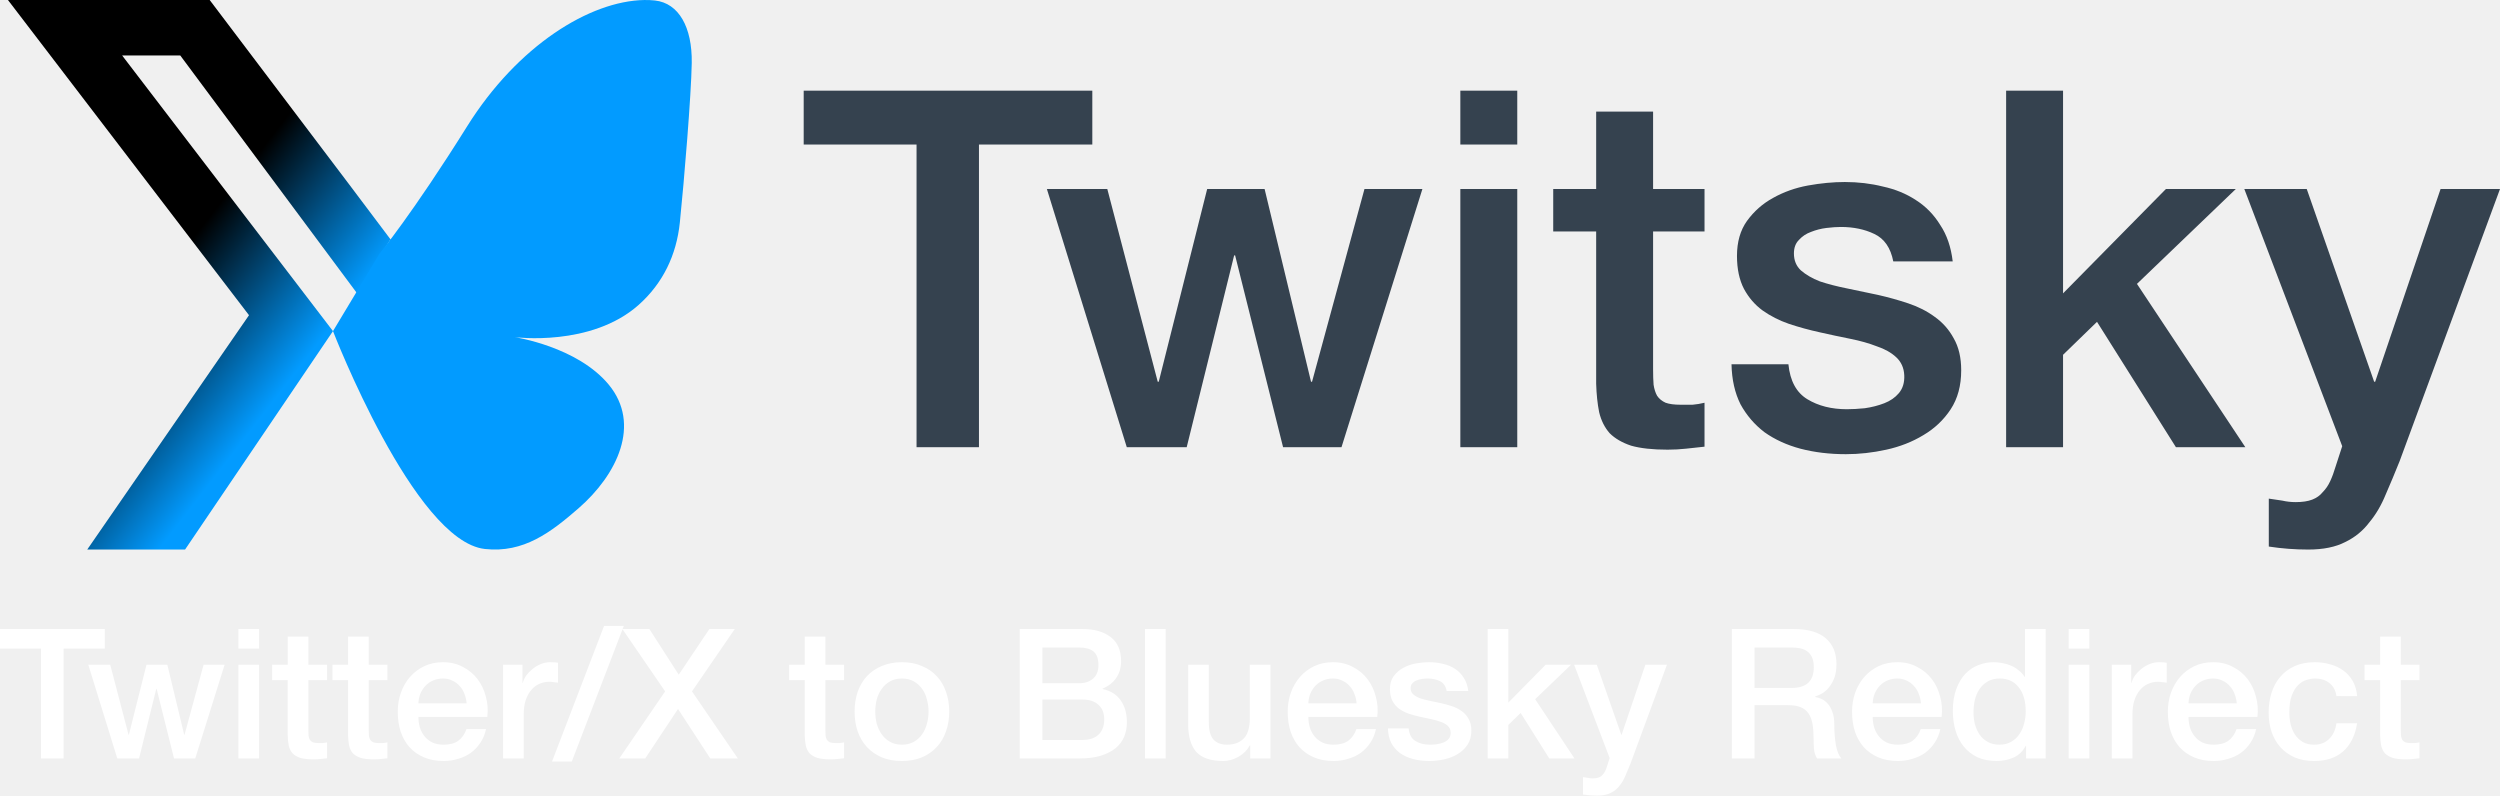
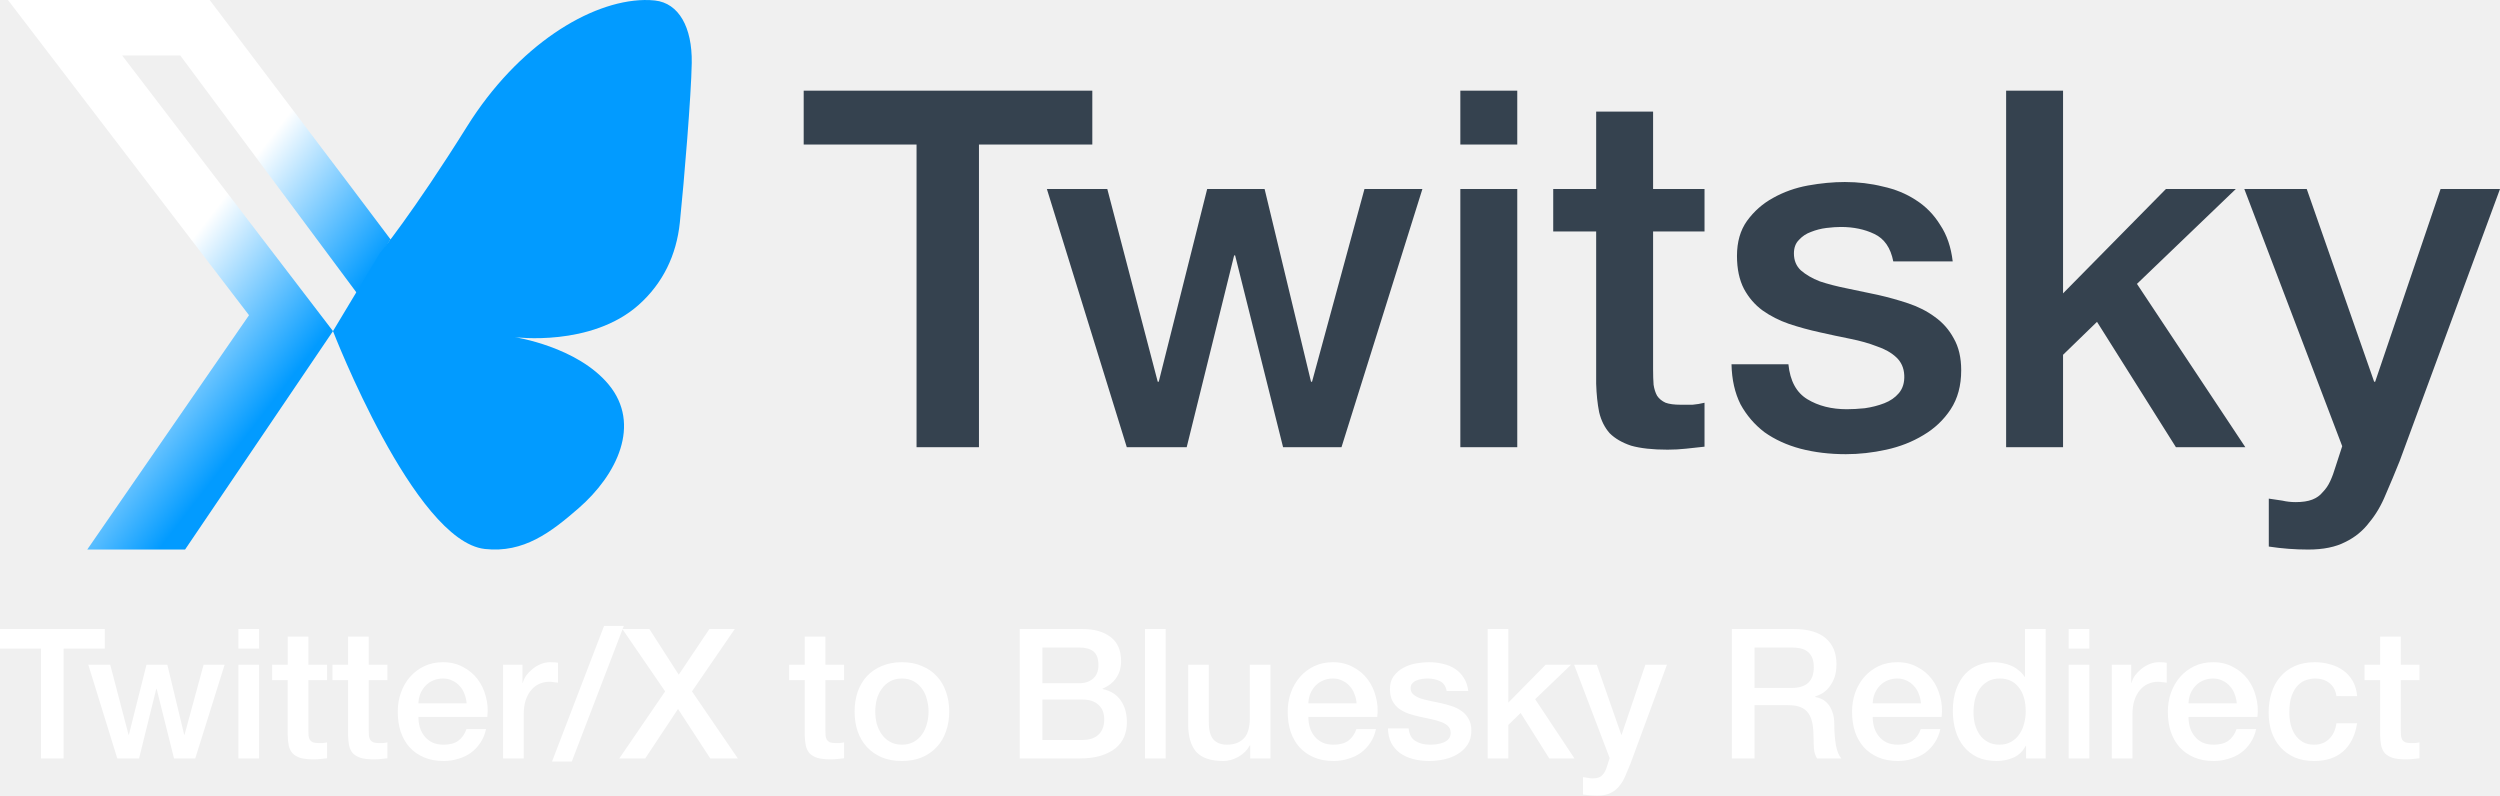
<svg xmlns="http://www.w3.org/2000/svg" xmlns:xlink="http://www.w3.org/1999/xlink" width="388.052mm" height="123.497mm" viewBox="0 0 388.052 123.497" version="1.1" id="svg1">
  <defs id="defs1">
    <linearGradient xlink:href="#linearGradient1" id="linearGradient2" x1="-22.198" y1="83.174" x2="-7.193" y2="94.744" gradientUnits="userSpaceOnUse" />
    <linearGradient id="linearGradient1">
-       <stop style="stop-color:#000000;stop-opacity:1;" offset="0" id="stop1" />
+       <stop style="stop-color:#ffffff;stop-opacity:1;" offset="0" id="stop1" />
      <stop style="stop-color:#029bff;stop-opacity:1;" offset="1" id="stop2" />
    </linearGradient>
  </defs>
  <g id="layer1" transform="translate(79.90417,-183.8854)">
    <g id="g2" transform="matrix(1.337166,0,0,1.337166,-14.90185,102.6685)" style="display:inline;fill:#029bff;fill-opacity:1">
      <path id="path2501" style="display:inline;fill:url(#linearGradient2);fill-opacity:1;stroke-width:3.431" d="M -47.689,60.738 -19.707,97.328 -38.485,124.53 h 11.356 L -9.96,99.174 -34.436,67.175 h 6.748 l 20.494,27.57 3.837,-6.106 1.31,1.524 -6.054,-8.046 -1.229,-1.625 -14.941,-19.753 z" />
      <path id="path1-2" style="display:inline;fill:#029bff;fill-opacity:1;stroke:none;stroke-width:0.066;stroke-linecap:butt;stroke-linejoin:miter;stroke-dasharray:none;stroke-opacity:1" d="M 26.179,60.74 C 19.883,60.849 11.498,65.995 5.613,75.403 -0.727,85.54 -4.543,90.162 -4.543,90.162 l -5.414,9.012 c 0,0 9.414,24.369 17.622,25.29 4.512,0.506 7.695,-1.957 10.859,-4.704 4.524,-3.926 7.311,-9.776 3.539,-14.358 -3.654,-4.438 -10.922,-5.525 -10.922,-5.525 0,0 8.863,1.165 14.381,-3.745 2.814,-2.504 4.392,-5.778 4.784,-9.565 0.503,-4.872 1.324,-14.841 1.381,-18.522 0.064,-4.161 -1.513,-6.942 -4.262,-7.248 -0.411,-0.046 -0.827,-0.065 -1.246,-0.057 z" />
    </g>
    <path style="font-size:292.952px;line-height:1;font-family:'Helvetica Neue';-inkscape-font-specification:'Helvetica Neue';letter-spacing:0px;word-spacing:0px;display:inline;fill:#35424f;stroke-width:10.381;stroke-linejoin:round;paint-order:stroke markers fill" d="m 44.845,197.954 h 44.801 v 8.371 h -17.595 v 46.971 H 62.363 V 206.325 H 44.845 Z m 37.748,15.27 h 9.379 l 7.829,29.919 h 0.155 l 7.518,-29.919 h 8.914 l 7.208,29.919 h 0.155 l 8.139,-29.919 h 8.991 l -12.557,40.073 h -9.069 l -7.441,-29.764 h -0.155 l -7.363,29.764 h -9.301 z m 64.178,-15.27 h 8.836 v 8.371 h -8.836 z m 0,15.27 h 8.836 v 40.073 h -8.836 z m 14.417,0 h 6.666 v -12.014 h 8.836 v 12.014 h 7.984 v 6.588 h -7.984 v 21.393 q 0,1.395 0.077,2.403 0.155,1.008 0.543,1.705 0.465,0.698 1.318,1.085 0.853,0.31 2.325,0.31 0.93,0 1.86,0 0.93,-0.077 1.86,-0.31 v 6.821 q -1.473,0.155 -2.868,0.31 -1.395,0.155 -2.868,0.155 -3.488,0 -5.658,-0.62 -2.093,-0.698 -3.333,-1.938 -1.163,-1.318 -1.628,-3.255 -0.388,-1.938 -0.465,-4.418 v -23.641 h -6.666 z m 36.507,27.206 q 0.388,3.876 2.945,5.426 2.558,1.55 6.123,1.55 1.24,0 2.79,-0.155 1.628,-0.233 3.023,-0.775 1.395,-0.543 2.248,-1.55 0.93,-1.085 0.853,-2.79 -0.077,-1.705 -1.24,-2.79 -1.163,-1.085 -3.023,-1.705 -1.783,-0.698 -4.108,-1.163 -2.325,-0.465 -4.728,-1.008 -2.48,-0.543 -4.806,-1.318 -2.248,-0.775 -4.108,-2.093 -1.783,-1.318 -2.868,-3.333 -1.085,-2.093 -1.085,-5.116 0,-3.255 1.55,-5.426 1.628,-2.248 4.031,-3.565 2.48,-1.395 5.426,-1.938 3.023,-0.543 5.736,-0.543 3.1,0 5.891,0.698 2.868,0.62 5.116,2.093 2.325,1.473 3.798,3.876 1.55,2.325 1.938,5.658 h -9.224 q -0.62,-3.178 -2.945,-4.263 -2.248,-1.085 -5.193,-1.085 -0.93,0 -2.248,0.155 -1.24,0.155 -2.403,0.62 -1.085,0.388 -1.86,1.24 -0.775,0.775 -0.775,2.093 0,1.628 1.085,2.635 1.163,1.008 2.945,1.705 1.86,0.62 4.186,1.085 2.325,0.465 4.806,1.008 2.403,0.543 4.728,1.318 2.325,0.775 4.108,2.093 1.86,1.318 2.945,3.333 1.163,2.015 1.163,4.961 0,3.565 -1.628,6.046 -1.628,2.48 -4.263,4.031 -2.558,1.55 -5.736,2.248 -3.178,0.698 -6.278,0.698 -3.798,0 -7.053,-0.853 -3.178,-0.853 -5.581,-2.558 -2.325,-1.783 -3.72,-4.341 -1.318,-2.635 -1.395,-6.201 z m 33.794,-42.476 h 8.836 v 31.469 l 15.967,-16.2 h 10.851 l -15.347,14.727 16.82,25.346 h -10.774 l -12.247,-19.455 -5.271,5.116 v 14.339 h -8.836 z m 36.972,15.27 h 9.689 l 10.464,29.919 h 0.155 l 10.154,-29.919 h 9.224 l -15.58,42.243 q -1.085,2.713 -2.17,5.193 -1.008,2.48 -2.558,4.341 -1.473,1.938 -3.72,3.023 -2.248,1.163 -5.736,1.163 -3.1,0 -6.123,-0.465 v -7.441 q 1.085,0.155 2.093,0.31 1.008,0.233 2.093,0.233 1.55,0 2.558,-0.388 1.008,-0.388 1.628,-1.163 0.698,-0.698 1.163,-1.705 0.465,-1.008 0.853,-2.325 l 1.008,-3.1 z" id="text2" aria-label="Twitsky" />
    <path d="m -79.904,281.522 h 16.265 v 3.039 h -6.388 v 17.053 h -3.517 v -17.053 h -6.36 z m 13.704,5.544 h 3.405 l 2.842,10.862 h 0.056 l 2.73,-10.862 h 3.236 l 2.617,10.862 h 0.056 l 2.955,-10.862 h 3.264 l -4.559,14.548 h -3.292 l -2.701,-10.806 h -0.056 l -2.673,10.806 h -3.377 z m 23.3,-5.544 h 3.208 v 3.039 h -3.208 z m 0,5.544 h 3.208 v 14.548 h -3.208 z m 5.234,0 h 2.42 v -4.362 h 3.208 v 4.362 h 2.898 v 2.392 h -2.898 v 7.767 q 0,0.507 0.028,0.872 0.056,0.366 0.197,0.619 0.169,0.253 0.478,0.394 0.31,0.113 0.844,0.113 0.338,0 0.675,0 0.338,-0.028 0.675,-0.113 v 2.476 q -0.535,0.056 -1.041,0.113 -0.507,0.056 -1.041,0.056 -1.266,0 -2.054,-0.225 -0.76,-0.253 -1.21,-0.703 -0.422,-0.478 -0.591,-1.182 -0.141,-0.704 -0.169,-1.604 v -8.583 h -2.42 z m 9.371,0 h 2.42 v -4.362 h 3.208 v 4.362 h 2.898 v 2.392 h -2.898 v 7.767 q 0,0.507 0.028,0.872 0.056,0.366 0.197,0.619 0.169,0.253 0.478,0.394 0.31,0.113 0.844,0.113 0.338,0 0.675,0 0.338,-0.028 0.675,-0.113 v 2.476 q -0.535,0.056 -1.041,0.113 -0.507,0.056 -1.041,0.056 -1.266,0 -2.054,-0.225 -0.76,-0.253 -1.21,-0.703 -0.422,-0.478 -0.591,-1.182 -0.141,-0.704 -0.169,-1.604 v -8.583 h -2.42 z m 20.823,5.994 q -0.056,-0.76 -0.338,-1.463 -0.253,-0.704 -0.732,-1.21 -0.45,-0.535 -1.126,-0.844 -0.647,-0.338 -1.463,-0.338 -0.844,0 -1.548,0.31 -0.675,0.281 -1.182,0.816 -0.478,0.507 -0.788,1.21 -0.281,0.703 -0.31,1.52 z m -7.485,2.11 q 0,0.844 0.225,1.632 0.253,0.788 0.732,1.379 0.478,0.591 1.21,0.957 0.732,0.338 1.745,0.338 1.407,0 2.251,-0.591 0.872,-0.619 1.294,-1.829 h 3.039 q -0.253,1.182 -0.872,2.11 -0.619,0.929 -1.491,1.576 -0.872,0.619 -1.97,0.929 -1.069,0.338 -2.251,0.338 -1.717,0 -3.039,-0.563 -1.323,-0.563 -2.251,-1.576 -0.9,-1.013 -1.379,-2.42 -0.45,-1.407 -0.45,-3.095 0,-1.548 0.478,-2.927 0.507,-1.407 1.407,-2.448 0.929,-1.069 2.223,-1.688 1.294,-0.619 2.927,-0.619 1.717,0 3.067,0.732 1.379,0.704 2.279,1.885 0.9,1.182 1.294,2.73 0.422,1.52 0.225,3.152 z m 13.141,-8.104 h 3.011 v 2.814 h 0.056 q 0.141,-0.591 0.535,-1.154 0.422,-0.563 0.985,-1.013 0.591,-0.478 1.294,-0.76 0.703,-0.281 1.435,-0.281 0.563,0 0.76,0.028 0.225,0.028 0.45,0.056 v 3.095 q -0.338,-0.056 -0.703,-0.084 -0.338,-0.056 -0.675,-0.056 -0.816,0 -1.548,0.338 -0.703,0.31 -1.238,0.957 -0.535,0.619 -0.844,1.548 -0.31,0.929 -0.31,2.139 v 6.922 h -3.208 z m 15.674,-6.022 h 3.067 L 8.849,302.092 H 5.781 Z m 2.842,0.478 H 20.892 l 4.559,7.091 4.756,-7.091 h 3.94 l -6.641,9.68 7.119,10.412 h -4.277 l -5.009,-7.682 -5.093,7.682 H 16.221 l 7.119,-10.412 z m 25.889,5.544 h 2.42 v -4.362 h 3.208 v 4.362 h 2.898 v 2.392 h -2.898 v 7.767 q 0,0.507 0.028,0.872 0.056,0.366 0.197,0.619 0.169,0.253 0.478,0.394 0.31,0.113 0.844,0.113 0.338,0 0.675,0 0.338,-0.028 0.675,-0.113 v 2.476 q -0.535,0.056 -1.041,0.113 -0.507,0.056 -1.041,0.056 -1.266,0 -2.054,-0.225 -0.76,-0.253 -1.21,-0.703 -0.422,-0.478 -0.591,-1.182 -0.141,-0.704 -0.169,-1.604 v -8.583 h -2.42 z m 17.503,14.942 q -1.745,0 -3.124,-0.563 -1.351,-0.591 -2.307,-1.604 -0.929,-1.013 -1.435,-2.42 -0.478,-1.407 -0.478,-3.095 0,-1.66 0.478,-3.067 0.507,-1.407 1.435,-2.42 0.957,-1.013 2.307,-1.576 1.379,-0.591 3.124,-0.591 1.745,0 3.095,0.591 1.379,0.563 2.307,1.576 0.957,1.013 1.435,2.42 0.507,1.407 0.507,3.067 0,1.688 -0.507,3.095 -0.478,1.407 -1.435,2.42 -0.929,1.013 -2.307,1.604 -1.351,0.563 -3.095,0.563 z m 0,-2.533 q 1.069,0 1.857,-0.45 0.788,-0.45 1.294,-1.182 0.507,-0.732 0.732,-1.632 0.253,-0.929 0.253,-1.885 0,-0.929 -0.253,-1.857 -0.225,-0.929 -0.732,-1.632 -0.507,-0.732 -1.294,-1.182 -0.788,-0.45 -1.857,-0.45 -1.069,0 -1.857,0.45 -0.788,0.45 -1.294,1.182 -0.507,0.704 -0.76,1.632 -0.225,0.929 -0.225,1.857 0,0.957 0.225,1.885 0.253,0.9 0.76,1.632 0.507,0.732 1.294,1.182 0.788,0.45 1.857,0.45 z m 21.808,-9.539 h 5.741 q 1.266,0 2.11,-0.703 0.844,-0.732 0.844,-2.082 0,-1.52 -0.76,-2.139 -0.76,-0.619 -2.195,-0.619 h -5.741 z m -3.517,-8.414 h 9.764 q 2.701,0 4.334,1.238 1.632,1.238 1.632,3.743 0,1.52 -0.76,2.617 -0.732,1.069 -2.11,1.66 v 0.056 q 1.857,0.394 2.814,1.773 0.957,1.351 0.957,3.405 0,1.182 -0.422,2.223 -0.422,1.013 -1.323,1.773 -0.9,0.732 -2.307,1.182 -1.407,0.422 -3.349,0.422 h -9.23 z m 3.517,17.222 h 6.219 q 1.604,0 2.476,-0.816 0.9,-0.844 0.9,-2.364 0,-1.491 -0.9,-2.279 -0.872,-0.816 -2.476,-0.816 h -6.219 z m 15.927,-17.222 h 3.208 v 20.092 h -3.208 z m 19.473,20.092 h -3.152 v -2.026 h -0.056 q -0.591,1.097 -1.773,1.773 -1.154,0.647 -2.364,0.647 -2.87,0 -4.165,-1.407 -1.266,-1.435 -1.266,-4.305 v -9.23 h 3.208 v 8.92 q 0,1.913 0.732,2.701 0.732,0.788 2.054,0.788 1.013,0 1.688,-0.31 0.675,-0.31 1.097,-0.816 0.422,-0.535 0.591,-1.266 0.197,-0.732 0.197,-1.576 v -8.442 h 3.208 z m 13.366,-8.554 q -0.056,-0.76 -0.338,-1.463 -0.253,-0.704 -0.732,-1.21 -0.45,-0.535 -1.126,-0.844 -0.647,-0.338 -1.463,-0.338 -0.844,0 -1.548,0.31 -0.675,0.281 -1.182,0.816 -0.478,0.507 -0.788,1.21 -0.281,0.703 -0.31,1.52 z m -7.485,2.11 q 0,0.844 0.225,1.632 0.253,0.788 0.732,1.379 0.478,0.591 1.21,0.957 0.732,0.338 1.745,0.338 1.407,0 2.251,-0.591 0.872,-0.619 1.294,-1.829 h 3.039 q -0.253,1.182 -0.872,2.11 -0.619,0.929 -1.491,1.576 -0.872,0.619 -1.97,0.929 -1.069,0.338 -2.251,0.338 -1.717,0 -3.039,-0.563 -1.323,-0.563 -2.251,-1.576 -0.9,-1.013 -1.379,-2.42 -0.45,-1.407 -0.45,-3.095 0,-1.548 0.478,-2.927 0.507,-1.407 1.407,-2.448 0.929,-1.069 2.223,-1.688 1.294,-0.619 2.927,-0.619 1.717,0 3.067,0.732 1.379,0.704 2.279,1.885 0.9,1.182 1.294,2.73 0.422,1.52 0.225,3.152 z m 15.561,1.773 q 0.141,1.407 1.069,1.97 0.929,0.563 2.223,0.563 0.45,0 1.013,-0.056 0.591,-0.084 1.097,-0.281 0.507,-0.197 0.816,-0.563 0.338,-0.394 0.31,-1.013 -0.028,-0.619 -0.45,-1.013 -0.422,-0.394 -1.097,-0.619 -0.647,-0.253 -1.491,-0.422 -0.844,-0.169 -1.717,-0.366 -0.9,-0.197 -1.745,-0.478 -0.816,-0.281 -1.491,-0.76 -0.647,-0.478 -1.041,-1.21 -0.394,-0.76 -0.394,-1.857 0,-1.182 0.563,-1.97 0.591,-0.816 1.463,-1.294 0.9,-0.507 1.97,-0.703 1.097,-0.197 2.082,-0.197 1.126,0 2.139,0.253 1.041,0.225 1.857,0.76 0.844,0.535 1.379,1.407 0.563,0.844 0.703,2.054 h -3.349 q -0.225,-1.154 -1.069,-1.548 -0.816,-0.394 -1.885,-0.394 -0.338,0 -0.816,0.056 -0.45,0.056 -0.872,0.225 -0.394,0.141 -0.675,0.45 -0.281,0.281 -0.281,0.76 0,0.591 0.394,0.957 0.422,0.366 1.069,0.619 0.675,0.225 1.52,0.394 0.844,0.169 1.745,0.366 0.872,0.197 1.717,0.478 0.844,0.281 1.491,0.76 0.675,0.478 1.069,1.21 0.422,0.732 0.422,1.801 0,1.294 -0.591,2.195 -0.591,0.9 -1.548,1.463 -0.929,0.563 -2.082,0.816 -1.154,0.253 -2.279,0.253 -1.379,0 -2.561,-0.31 -1.154,-0.31 -2.026,-0.929 -0.844,-0.647 -1.351,-1.576 -0.478,-0.957 -0.507,-2.251 z m 12.269,-15.421 h 3.208 v 11.425 l 5.797,-5.881 h 3.94 l -5.572,5.347 6.106,9.202 h -3.911 l -4.446,-7.063 -1.914,1.857 v 5.206 h -3.208 z m 13.423,5.544 h 3.517 l 3.799,10.862 h 0.056 l 3.686,-10.862 h 3.349 l -5.656,15.336 q -0.394,0.985 -0.788,1.885 -0.366,0.9 -0.929,1.576 -0.535,0.704 -1.351,1.097 -0.816,0.422 -2.082,0.422 -1.126,0 -2.223,-0.169 v -2.701 q 0.394,0.056 0.76,0.113 0.366,0.084 0.76,0.084 0.563,0 0.929,-0.141 0.366,-0.141 0.591,-0.422 0.253,-0.253 0.422,-0.619 0.169,-0.366 0.31,-0.844 l 0.366,-1.126 z m 24.482,-5.544 h 9.596 q 3.321,0 4.981,1.435 1.66,1.435 1.66,3.996 0,1.435 -0.422,2.392 -0.422,0.929 -0.985,1.52 -0.563,0.563 -1.126,0.816 -0.535,0.253 -0.788,0.338 v 0.056 q 0.45,0.056 0.957,0.281 0.535,0.225 0.985,0.732 0.45,0.478 0.732,1.266 0.31,0.788 0.31,1.97 0,1.773 0.253,3.236 0.281,1.435 0.844,2.054 h -3.771 q -0.394,-0.647 -0.478,-1.435 -0.056,-0.788 -0.056,-1.52 0,-1.379 -0.169,-2.364 -0.169,-1.013 -0.619,-1.66 -0.45,-0.675 -1.238,-0.985 -0.76,-0.31 -1.97,-0.31 h -5.178 v 8.273 h -3.517 z m 3.517,9.145 h 5.769 q 1.688,0 2.561,-0.788 0.872,-0.816 0.872,-2.42 0,-0.957 -0.281,-1.548 -0.281,-0.619 -0.788,-0.957 -0.478,-0.338 -1.126,-0.45 -0.619,-0.113 -1.294,-0.113 h -5.712 z m 25.832,2.392 q -0.056,-0.76 -0.338,-1.463 -0.253,-0.704 -0.732,-1.21 -0.45,-0.535 -1.126,-0.844 -0.647,-0.338 -1.463,-0.338 -0.844,0 -1.548,0.31 -0.675,0.281 -1.182,0.816 -0.478,0.507 -0.788,1.21 -0.281,0.703 -0.31,1.52 z m -7.485,2.11 q 0,0.844 0.225,1.632 0.253,0.788 0.732,1.379 0.478,0.591 1.21,0.957 0.732,0.338 1.745,0.338 1.407,0 2.251,-0.591 0.872,-0.619 1.294,-1.829 h 3.039 q -0.253,1.182 -0.872,2.11 -0.619,0.929 -1.491,1.576 -0.872,0.619 -1.97,0.929 -1.069,0.338 -2.251,0.338 -1.717,0 -3.039,-0.563 -1.323,-0.563 -2.251,-1.576 -0.9,-1.013 -1.379,-2.42 -0.45,-1.407 -0.45,-3.095 0,-1.548 0.478,-2.927 0.507,-1.407 1.407,-2.448 0.929,-1.069 2.223,-1.688 1.294,-0.619 2.927,-0.619 1.717,0 3.067,0.732 1.379,0.704 2.279,1.885 0.9,1.182 1.294,2.73 0.422,1.52 0.225,3.152 z m 26.845,6.444 h -3.039 v -1.97 h -0.056 q -0.647,1.266 -1.885,1.829 -1.238,0.535 -2.617,0.535 -1.717,0 -3.011,-0.591 -1.266,-0.619 -2.111,-1.66 -0.844,-1.041 -1.266,-2.448 -0.422,-1.435 -0.422,-3.067 0,-1.97 0.535,-3.405 0.535,-1.435 1.407,-2.364 0.9,-0.929 2.026,-1.351 1.154,-0.45 2.336,-0.45 0.675,0 1.379,0.141 0.703,0.113 1.351,0.394 0.647,0.281 1.182,0.732 0.563,0.422 0.929,1.013 h 0.056 v -7.429 h 3.208 z m -11.2,-7.119 q 0,0.929 0.225,1.829 0.253,0.9 0.732,1.604 0.507,0.704 1.266,1.126 0.76,0.422 1.801,0.422 1.069,0 1.829,-0.45 0.788,-0.45 1.266,-1.182 0.507,-0.732 0.732,-1.632 0.253,-0.929 0.253,-1.885 0,-2.42 -1.097,-3.771 -1.069,-1.351 -2.927,-1.351 -1.126,0 -1.913,0.478 -0.76,0.45 -1.266,1.21 -0.478,0.732 -0.704,1.688 -0.197,0.929 -0.197,1.913 z m 14.773,-12.972 h 3.208 v 3.039 h -3.208 z m 0,5.544 h 3.208 v 14.548 h -3.208 z m 6.697,0 h 3.011 v 2.814 h 0.056 q 0.141,-0.591 0.535,-1.154 0.422,-0.563 0.985,-1.013 0.591,-0.478 1.294,-0.76 0.704,-0.281 1.435,-0.281 0.563,0 0.76,0.028 0.225,0.028 0.45,0.056 v 3.095 q -0.338,-0.056 -0.704,-0.084 -0.338,-0.056 -0.675,-0.056 -0.816,0 -1.548,0.338 -0.703,0.31 -1.238,0.957 -0.535,0.619 -0.844,1.548 -0.31,0.929 -0.31,2.139 v 6.922 h -3.208 z m 19.388,5.994 q -0.056,-0.76 -0.338,-1.463 -0.253,-0.704 -0.732,-1.21 -0.45,-0.535 -1.126,-0.844 -0.647,-0.338 -1.463,-0.338 -0.844,0 -1.548,0.31 -0.675,0.281 -1.182,0.816 -0.478,0.507 -0.788,1.21 -0.281,0.703 -0.31,1.52 z m -7.485,2.11 q 0,0.844 0.225,1.632 0.253,0.788 0.732,1.379 0.478,0.591 1.21,0.957 0.732,0.338 1.745,0.338 1.407,0 2.251,-0.591 0.872,-0.619 1.294,-1.829 h 3.039 q -0.253,1.182 -0.872,2.11 -0.619,0.929 -1.491,1.576 -0.872,0.619 -1.97,0.929 -1.069,0.338 -2.251,0.338 -1.717,0 -3.039,-0.563 -1.323,-0.563 -2.251,-1.576 -0.9,-1.013 -1.379,-2.42 -0.45,-1.407 -0.45,-3.095 0,-1.548 0.478,-2.927 0.507,-1.407 1.407,-2.448 0.929,-1.069 2.223,-1.688 1.294,-0.619 2.927,-0.619 1.717,0 3.067,0.732 1.379,0.704 2.279,1.885 0.9,1.182 1.294,2.73 0.422,1.52 0.225,3.152 z m 22.962,-3.236 q -0.197,-1.351 -1.097,-2.026 -0.872,-0.703 -2.223,-0.703 -0.619,0 -1.323,0.225 -0.704,0.197 -1.294,0.788 -0.591,0.563 -0.985,1.604 -0.394,1.013 -0.394,2.673 0,0.9 0.197,1.801 0.225,0.9 0.675,1.604 0.478,0.704 1.21,1.154 0.732,0.422 1.773,0.422 1.407,0 2.307,-0.872 0.929,-0.872 1.154,-2.448 h 3.208 q -0.45,2.842 -2.167,4.362 -1.688,1.491 -4.502,1.491 -1.717,0 -3.039,-0.563 -1.294,-0.591 -2.195,-1.576 -0.9,-1.013 -1.379,-2.392 -0.45,-1.379 -0.45,-2.983 0,-1.632 0.45,-3.067 0.45,-1.435 1.351,-2.476 0.9,-1.069 2.223,-1.66 1.351,-0.619 3.152,-0.619 1.266,0 2.392,0.338 1.154,0.31 2.026,0.957 0.9,0.647 1.463,1.632 0.563,0.985 0.675,2.336 z m 4.362,-4.868 h 2.42 v -4.362 h 3.208 v 4.362 h 2.898 v 2.392 h -2.898 v 7.767 q 0,0.507 0.028,0.872 0.056,0.366 0.197,0.619 0.169,0.253 0.478,0.394 0.31,0.113 0.844,0.113 0.338,0 0.675,0 0.338,-0.028 0.675,-0.113 v 2.476 q -0.535,0.056 -1.041,0.113 -0.507,0.056 -1.041,0.056 -1.266,0 -2.054,-0.225 -0.76,-0.253 -1.21,-0.703 -0.422,-0.478 -0.591,-1.182 -0.141,-0.704 -0.169,-1.604 v -8.583 h -2.42 z" id="text1" style="font-size:106.355px;line-height:1;font-family:'Helvetica Neue';-inkscape-font-specification:'Helvetica Neue';letter-spacing:0px;word-spacing:0px;display:inline;stroke-width:3.769;stroke-linejoin:round;paint-order:stroke markers fill;fill:#ffffff" aria-label="Twitter/X to Bluesky Redirect" />
  </g>
</svg>
